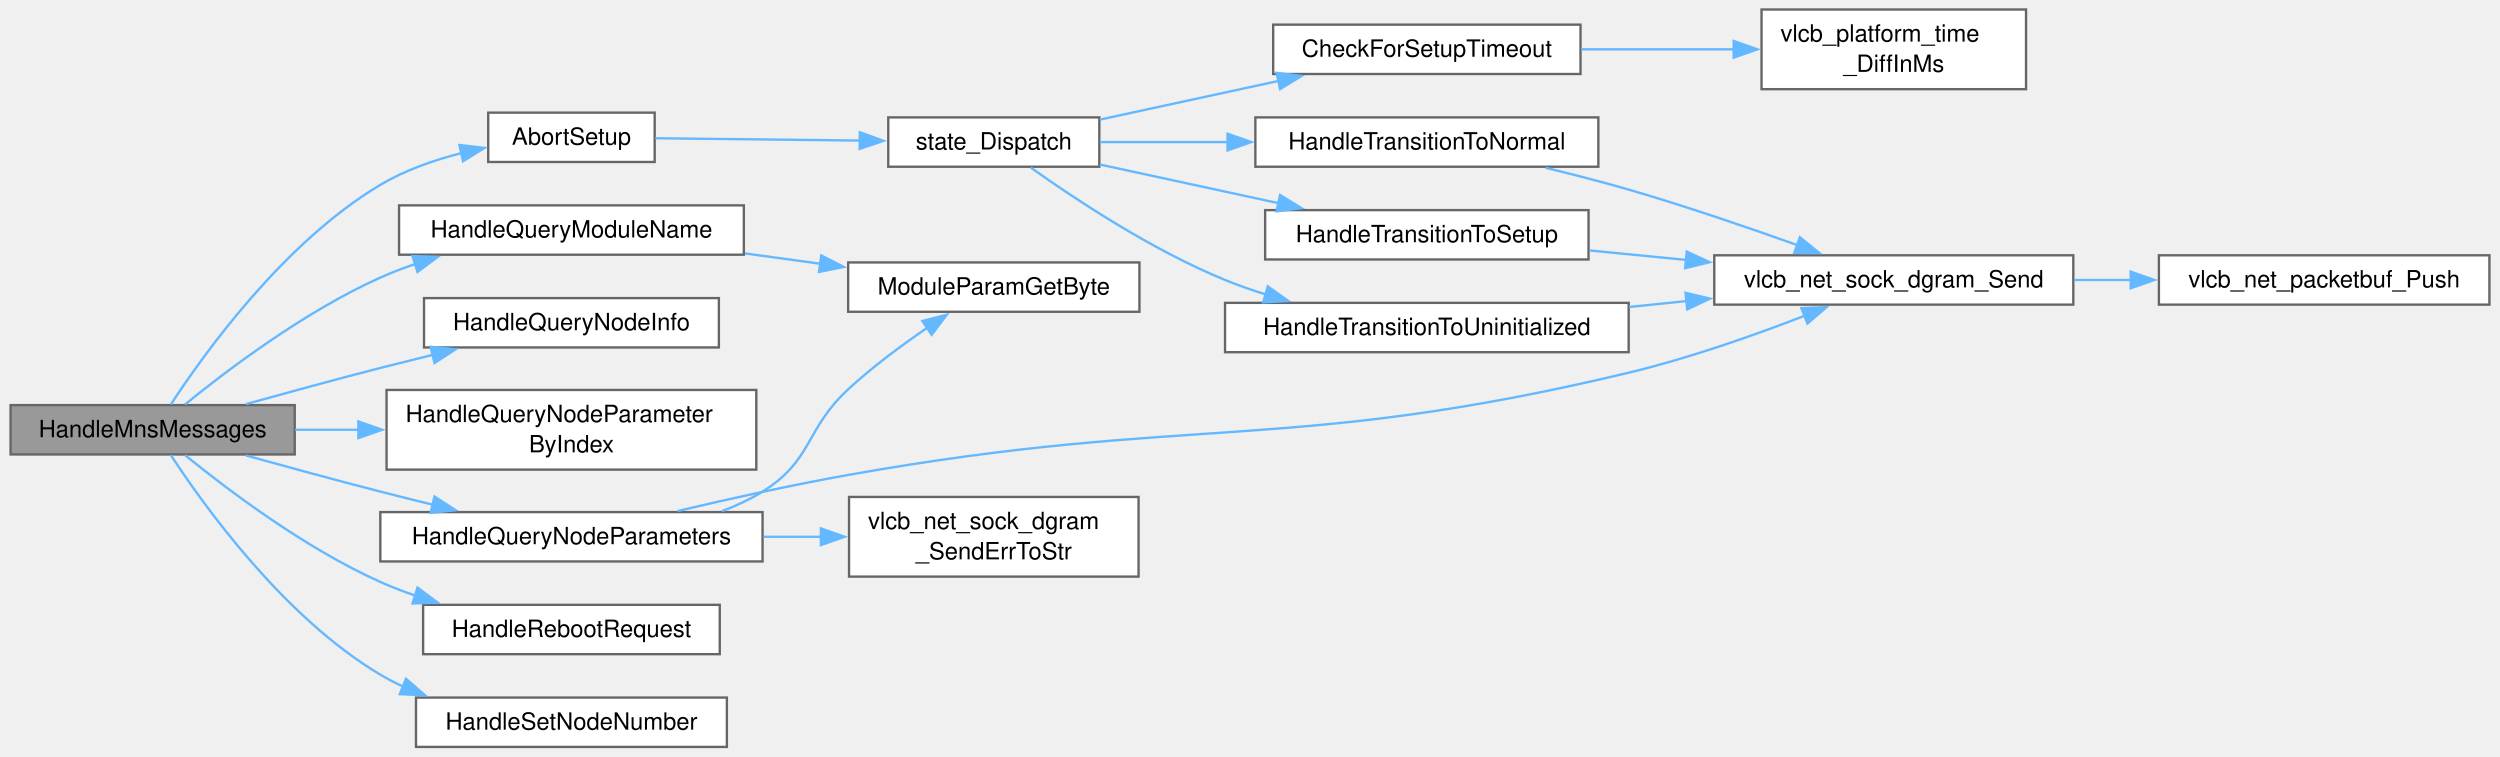
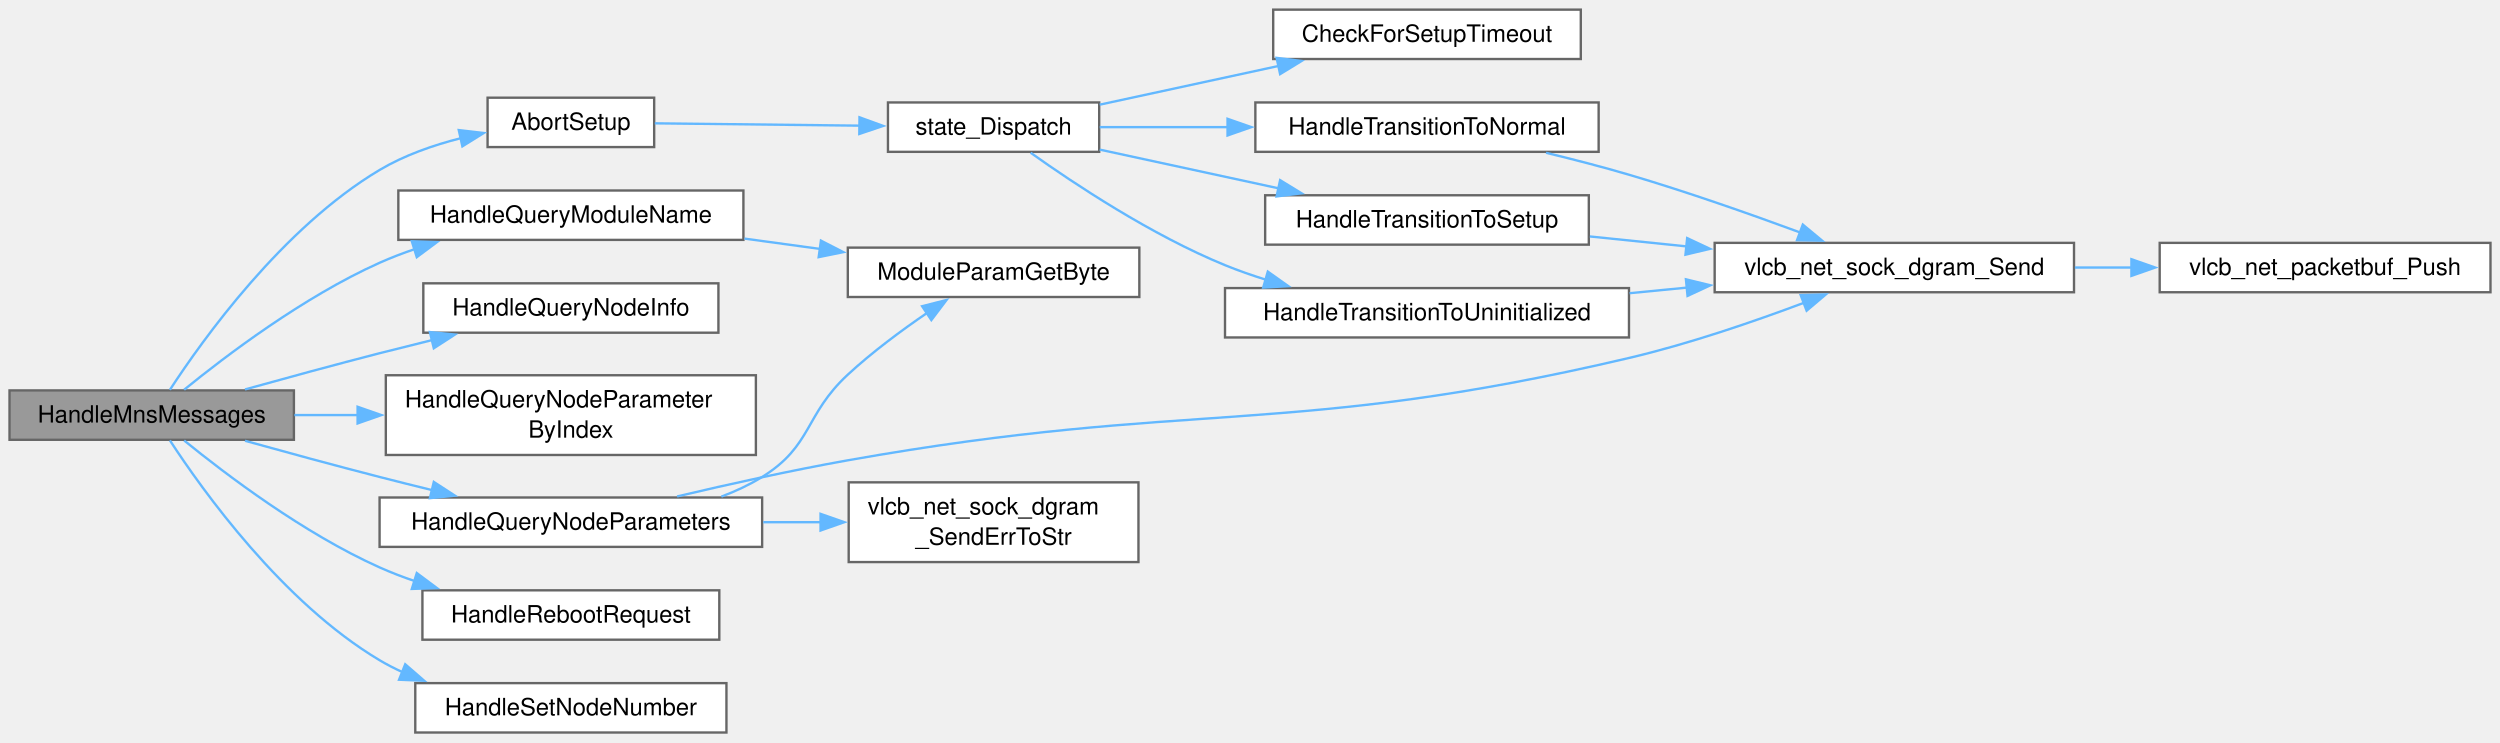
- <svg xmlns="http://www.w3.org/2000/svg" xmlns:xlink="http://www.w3.org/1999/xlink" width="1051pt" height="318pt" viewBox="0.00 0.00 1050.50 318.12">
-   <g id="graph0" class="graph" transform="scale(1 1) rotate(0) translate(4 314.12)">
+ <svg xmlns="http://www.w3.org/2000/svg" xmlns:xlink="http://www.w3.org/1999/xlink" width="1051pt" height="312pt" viewBox="0.00 0.00 1050.50 311.75">
+   <g id="graph0" class="graph" transform="scale(1 1) rotate(0) translate(4 307.75)">
    <g id="Node000001" class="node">
      <g id="a_Node000001">
        <a xlink:title=" ">
          <polygon fill="#999999" stroke="#666666" points="119.5,-143.75 0,-143.75 0,-123 119.5,-123 119.5,-143.75" />
          <text text-anchor="middle" x="59.75" y="-130.25" font-family="Helvetica,sans-Serif" font-size="10.00">HandleMnsMessages</text>
        </a>
      </g>
    </g>
    <g id="Node000002" class="node">
      <g id="a_Node000002">
        <a xlink:href="module_8c.html#abbdf441a7d8267aadf96102dc719cd2a" target="_top" xlink:title=" ">
          <polygon fill="white" stroke="#666666" points="270.88,-266.75 200.88,-266.75 200.88,-246 270.88,-246 270.88,-266.75" />
          <text text-anchor="middle" x="235.88" y="-253.25" font-family="Helvetica,sans-Serif" font-size="10.00">AbortSetup</text>
        </a>
      </g>
    </g>
    <g id="edge1_Node000001_Node000002" class="edge">
      <g id="a_edge1_Node000001_Node000002">
        <a xlink:title=" ">
          <path fill="none" stroke="#63b8ff" d="M67.39,-144C81.12,-165.06 114.79,-212.14 155.5,-236.38 165.86,-242.54 178.08,-246.82 189.78,-249.78" />
          <polygon fill="#63b8ff" stroke="#63b8ff" points="188.77,-253.14 199.29,-251.91 190.29,-246.31 188.77,-253.14" />
        </a>
      </g>
    </g>
-     <g id="Node000011" class="node">
-       <g id="a_Node000011">
+     <g id="Node000010" class="node">
+       <g id="a_Node000010">
        <a xlink:href="module_8c.html#ad27d42d9eb11253063b80a2d3f12a792" target="_top" xlink:title=" ">
          <polygon fill="white" stroke="#666666" points="308.38,-227.75 163.38,-227.75 163.38,-207 308.38,-207 308.38,-227.75" />
          <text text-anchor="middle" x="235.88" y="-214.25" font-family="Helvetica,sans-Serif" font-size="10.00">HandleQueryModuleName</text>
        </a>
      </g>
    </g>
-     <g id="edge12_Node000001_Node000011" class="edge">
-       <g id="a_edge12_Node000001_Node000011">
+     <g id="edge11_Node000001_Node000010" class="edge">
+       <g id="a_edge11_Node000001_Node000010">
        <a xlink:title=" ">
          <path fill="none" stroke="#63b8ff" d="M73.38,-144.04C90.78,-158.21 123.61,-183.11 155.5,-197.38 160.28,-199.51 165.32,-201.45 170.46,-203.19" />
          <polygon fill="#63b8ff" stroke="#63b8ff" points="169.04,-206.42 179.63,-206.07 171.13,-199.74 169.04,-206.42" />
        </a>
      </g>
    </g>
-     <g id="Node000013" class="node">
-       <g id="a_Node000013">
+     <g id="Node000012" class="node">
+       <g id="a_Node000012">
        <a xlink:href="module_8c.html#a877cfd06d4e98451411f103b18df1c77" target="_top" xlink:title=" ">
          <polygon fill="white" stroke="#666666" points="297.88,-188.75 173.88,-188.75 173.88,-168 297.88,-168 297.88,-188.75" />
          <text text-anchor="middle" x="235.88" y="-175.25" font-family="Helvetica,sans-Serif" font-size="10.00">HandleQueryNodeInfo</text>
        </a>
      </g>
    </g>
-     <g id="edge14_Node000001_Node000013" class="edge">
-       <g id="a_edge14_Node000001_Node000013">
+     <g id="edge13_Node000001_Node000012" class="edge">
+       <g id="a_edge13_Node000001_Node000012">
        <a xlink:title=" ">
          <path fill="none" stroke="#63b8ff" d="M98.94,-144.16C116.18,-148.95 136.83,-154.58 155.5,-159.38 162.61,-161.2 170.09,-163.07 177.5,-164.88" />
          <polygon fill="#63b8ff" stroke="#63b8ff" points="176.63,-168.27 187.17,-167.22 178.28,-161.46 176.63,-168.27" />
        </a>
      </g>
    </g>
-     <g id="Node000014" class="node">
-       <g id="a_Node000014">
+     <g id="Node000013" class="node">
+       <g id="a_Node000013">
        <a xlink:href="module_8c.html#ad4399b840bba2ff9c72a1c7956d4b033" target="_top" xlink:title=" ">
          <polygon fill="white" stroke="#666666" points="313.62,-150.12 158.12,-150.12 158.12,-116.62 313.62,-116.62 313.62,-150.12" />
          <text text-anchor="start" x="166.12" y="-136.62" font-family="Helvetica,sans-Serif" font-size="10.00">HandleQueryNodeParameter</text>
          <text text-anchor="middle" x="235.88" y="-123.88" font-family="Helvetica,sans-Serif" font-size="10.00">ByIndex</text>
        </a>
      </g>
    </g>
-     <g id="edge15_Node000001_Node000014" class="edge">
-       <g id="a_edge15_Node000001_Node000014">
+     <g id="edge14_Node000001_Node000013" class="edge">
+       <g id="a_edge14_Node000001_Node000013">
        <a xlink:title=" ">
          <path fill="none" stroke="#63b8ff" d="M119.7,-133.38C128.3,-133.38 137.32,-133.38 146.35,-133.38" />
          <polygon fill="#63b8ff" stroke="#63b8ff" points="146.26,-136.88 156.26,-133.38 146.26,-129.88 146.26,-136.88" />
        </a>
      </g>
    </g>
-     <g id="Node000015" class="node">
-       <g id="a_Node000015">
+     <g id="Node000014" class="node">
+       <g id="a_Node000014">
        <a xlink:href="module_8c.html#a01dc6700d3926d16f6ebfb5e3611e6c2" target="_top" xlink:title=" ">
          <polygon fill="white" stroke="#666666" points="316.25,-98.75 155.5,-98.75 155.5,-78 316.25,-78 316.25,-98.75" />
          <text text-anchor="middle" x="235.88" y="-85.25" font-family="Helvetica,sans-Serif" font-size="10.00">HandleQueryNodeParameters</text>
        </a>
      </g>
    </g>
-     <g id="edge16_Node000001_Node000015" class="edge">
-       <g id="a_edge16_Node000001_Node000015">
+     <g id="edge15_Node000001_Node000014" class="edge">
+       <g id="a_edge15_Node000001_Node000014">
        <a xlink:title=" ">
          <path fill="none" stroke="#63b8ff" d="M98.94,-122.59C116.18,-117.8 136.83,-112.17 155.5,-107.38 162.61,-105.55 170.09,-103.68 177.5,-101.87" />
          <polygon fill="#63b8ff" stroke="#63b8ff" points="178.28,-105.29 187.17,-99.53 176.63,-98.48 178.28,-105.29" />
        </a>
      </g>
    </g>
-     <g id="Node000017" class="node">
-       <g id="a_Node000017">
+     <g id="Node000016" class="node">
+       <g id="a_Node000016">
        <a xlink:href="module_8c.html#a348f39a99d076c328cca26f3d5b55d48" target="_top" xlink:title=" ">
          <polygon fill="white" stroke="#666666" points="298.25,-59.75 173.5,-59.75 173.5,-39 298.25,-39 298.25,-59.75" />
          <text text-anchor="middle" x="235.88" y="-46.25" font-family="Helvetica,sans-Serif" font-size="10.00">HandleRebootRequest</text>
        </a>
      </g>
    </g>
-     <g id="edge20_Node000001_Node000017" class="edge">
-       <g id="a_edge20_Node000001_Node000017">
+     <g id="edge19_Node000001_Node000016" class="edge">
+       <g id="a_edge19_Node000001_Node000016">
        <a xlink:title=" ">
          <path fill="none" stroke="#63b8ff" d="M73.38,-122.71C90.78,-108.54 123.61,-83.64 155.5,-69.38 160.28,-67.24 165.32,-65.3 170.46,-63.56" />
          <polygon fill="#63b8ff" stroke="#63b8ff" points="171.13,-67.01 179.63,-60.68 169.04,-60.33 171.13,-67.01" />
        </a>
      </g>
    </g>
-     <g id="Node000018" class="node">
-       <g id="a_Node000018">
+     <g id="Node000017" class="node">
+       <g id="a_Node000017">
        <a xlink:href="module_8c.html#ae7098558cb9399bcbfe5f9a51f9e9b36" target="_top" xlink:title=" ">
          <polygon fill="white" stroke="#666666" points="301.25,-20.75 170.5,-20.75 170.5,0 301.25,0 301.25,-20.75" />
          <text text-anchor="middle" x="235.88" y="-7.25" font-family="Helvetica,sans-Serif" font-size="10.00">HandleSetNodeNumber</text>
        </a>
      </g>
    </g>
-     <g id="edge21_Node000001_Node000018" class="edge">
-       <g id="a_edge21_Node000001_Node000018">
+     <g id="edge20_Node000001_Node000017" class="edge">
+       <g id="a_edge20_Node000001_Node000017">
        <a xlink:title=" ">
          <path fill="none" stroke="#63b8ff" d="M67.39,-122.75C81.12,-101.69 114.79,-54.61 155.5,-30.38 158.61,-28.52 161.89,-26.84 165.28,-25.31" />
          <polygon fill="#63b8ff" stroke="#63b8ff" points="166.27,-28.68 174.27,-21.74 163.68,-22.18 166.27,-28.68" />
        </a>
      </g>
    </g>
    <g id="Node000003" class="node">
      <g id="a_Node000003">
        <a xlink:href="state__machine_8c.html#a3d333fba19ed5ffbaabc4663ef9e2abc" target="_top" xlink:title=" ">
          <polygon fill="white" stroke="#666666" points="457.88,-264.75 369.12,-264.75 369.12,-244 457.88,-244 457.88,-264.75" />
          <text text-anchor="middle" x="413.5" y="-251.25" font-family="Helvetica,sans-Serif" font-size="10.00">state_Dispatch</text>
        </a>
      </g>
    </g>
    <g id="edge2_Node000002_Node000003" class="edge">
      <g id="a_edge2_Node000002_Node000003">
        <a xlink:title=" ">
          <path fill="none" stroke="#63b8ff" d="M271.15,-255.98C295.63,-255.71 329.09,-255.32 357.3,-255" />
          <polygon fill="#63b8ff" stroke="#63b8ff" points="357.16,-258.51 367.12,-254.89 357.08,-251.51 357.16,-258.51" />
        </a>
      </g>
    </g>
    <g id="Node000004" class="node">
      <g id="a_Node000004">
        <a xlink:href="state__machine_8c.html#a6c338e6311730773d98d58f8aa921012" target="_top" xlink:title=" ">
          <polygon fill="white" stroke="#666666" points="660.25,-303.75 531,-303.75 531,-283 660.25,-283 660.25,-303.75" />
          <text text-anchor="middle" x="595.62" y="-290.25" font-family="Helvetica,sans-Serif" font-size="10.00">CheckForSetupTimeout</text>
        </a>
      </g>
    </g>
    <g id="edge3_Node000003_Node000004" class="edge">
      <g id="a_edge3_Node000003_Node000004">
        <a xlink:title=" ">
          <path fill="none" stroke="#63b8ff" d="M458.1,-263.82C480.68,-268.7 508.61,-274.75 533.32,-280.1" />
          <polygon fill="#63b8ff" stroke="#63b8ff" points="532.42,-283.49 542.93,-282.18 533.9,-276.65 532.42,-283.49" />
        </a>
      </g>
    </g>
-     <g id="Node000006" class="node">
-       <g id="a_Node000006">
+     <g id="Node000005" class="node">
+       <g id="a_Node000005">
        <a xlink:href="state__machine_8c.html#a219b685fd854a0765878acc44e9f3111" target="_top" xlink:title=" ">
          <polygon fill="white" stroke="#666666" points="667.75,-264.75 523.5,-264.75 523.5,-244 667.75,-244 667.75,-264.75" />
          <text text-anchor="middle" x="595.62" y="-251.25" font-family="Helvetica,sans-Serif" font-size="10.00">HandleTransitionToNormal</text>
        </a>
      </g>
    </g>
-     <g id="edge5_Node000003_Node000006" class="edge">
-       <g id="a_edge5_Node000003_Node000006">
+     <g id="edge4_Node000003_Node000005" class="edge">
+       <g id="a_edge4_Node000003_Node000005">
        <a xlink:title=" ">
          <path fill="none" stroke="#63b8ff" d="M458.1,-254.38C474.31,-254.38 493.29,-254.38 511.85,-254.38" />
          <polygon fill="#63b8ff" stroke="#63b8ff" points="511.81,-257.88 521.81,-254.38 511.81,-250.88 511.81,-257.88" />
        </a>
      </g>
    </g>
-     <g id="Node000009" class="node">
-       <g id="a_Node000009">
+     <g id="Node000008" class="node">
+       <g id="a_Node000008">
        <a xlink:href="state__machine_8c.html#a454533bb18a4f7d35e37e49479a0be7a" target="_top" xlink:title=" ">
          <polygon fill="white" stroke="#666666" points="663.62,-225.75 527.62,-225.75 527.62,-205 663.62,-205 663.62,-225.75" />
          <text text-anchor="middle" x="595.62" y="-212.25" font-family="Helvetica,sans-Serif" font-size="10.00">HandleTransitionToSetup</text>
        </a>
      </g>
    </g>
-     <g id="edge8_Node000003_Node000009" class="edge">
-       <g id="a_edge8_Node000003_Node000009">
+     <g id="edge7_Node000003_Node000008" class="edge">
+       <g id="a_edge7_Node000003_Node000008">
        <a xlink:title=" ">
          <path fill="none" stroke="#63b8ff" d="M458.1,-244.93C480.68,-240.05 508.61,-234 533.32,-228.65" />
          <polygon fill="#63b8ff" stroke="#63b8ff" points="533.9,-232.1 542.93,-226.57 532.42,-225.26 533.9,-232.1" />
        </a>
      </g>
    </g>
-     <g id="Node000010" class="node">
-       <g id="a_Node000010">
+     <g id="Node000009" class="node">
+       <g id="a_Node000009">
        <a xlink:href="state__machine_8c.html#a33506340e66a1f297917a2be79b70b0e" target="_top" xlink:title=" ">
          <polygon fill="white" stroke="#666666" points="680.5,-186.75 510.75,-186.75 510.75,-166 680.5,-166 680.5,-186.75" />
          <text text-anchor="middle" x="595.62" y="-173.25" font-family="Helvetica,sans-Serif" font-size="10.00">HandleTransitionToUninitialized</text>
        </a>
      </g>
    </g>
-     <g id="edge10_Node000003_Node000010" class="edge">
-       <g id="a_edge10_Node000003_Node000010">
+     <g id="edge9_Node000003_Node000009" class="edge">
+       <g id="a_edge9_Node000003_Node000009">
        <a xlink:title=" ">
          <path fill="none" stroke="#63b8ff" d="M429.07,-243.62C447.3,-230.64 479.87,-209 510.75,-196.38 516.29,-194.11 522.15,-192.06 528.09,-190.22" />
          <polygon fill="#63b8ff" stroke="#63b8ff" points="528.73,-193.68 537.37,-187.55 526.79,-186.95 528.73,-193.68" />
        </a>
      </g>
    </g>
-     <g id="Node000005" class="node">
-       <g id="a_Node000005">
-         <a xlink:href="time_8h.html#ab82b0190a9360bc97f1249408977c866" target="_top" xlink:title=" ">
-           <polygon fill="white" stroke="#666666" points="847.62,-310.12 736.38,-310.12 736.38,-276.62 847.62,-276.62 847.62,-310.12" />
-           <text text-anchor="start" x="744.38" y="-296.62" font-family="Helvetica,sans-Serif" font-size="10.00">vlcb_platform_time</text>
-           <text text-anchor="middle" x="792" y="-283.88" font-family="Helvetica,sans-Serif" font-size="10.00">_DiffInMs</text>
-         </a>
-       </g>
-     </g>
-     <g id="edge4_Node000004_Node000005" class="edge">
-       <g id="a_edge4_Node000004_Node000005">
-         <a xlink:title=" ">
-           <path fill="none" stroke="#63b8ff" d="M660.54,-293.38C681.17,-293.38 704.08,-293.38 724.87,-293.38" />
-           <polygon fill="#63b8ff" stroke="#63b8ff" points="724.66,-296.88 734.66,-293.38 724.66,-289.88 724.66,-296.88" />
+     <g id="Node000006" class="node">
+       <g id="a_Node000006">
+         <a xlink:href="socket_2datagram_8c.html#a7da610c48db02cd38212ef1545d00f00" target="_top" xlink:title=" ">
+           <polygon fill="white" stroke="#666666" points="867.5,-205.75 716.5,-205.75 716.5,-185 867.5,-185 867.5,-205.75" />
+           <text text-anchor="middle" x="792" y="-192.25" font-family="Helvetica,sans-Serif" font-size="10.00">vlcb_net_sock_dgram_Send</text>
+         </a>
+       </g>
+     </g>
+     <g id="edge5_Node000005_Node000006" class="edge">
+       <g id="a_edge5_Node000005_Node000006">
+         <a xlink:title=" ">
+           <path fill="none" stroke="#63b8ff" d="M645.64,-243.6C657.14,-240.82 669.3,-237.68 680.5,-234.38 704.65,-227.26 731.27,-217.91 752.34,-210.14" />
+           <polygon fill="#63b8ff" stroke="#63b8ff" points="753.54,-213.43 761.69,-206.66 751.1,-206.87 753.54,-213.43" />
        </a>
      </g>
    </g>
    <g id="Node000007" class="node">
      <g id="a_Node000007">
-         <a xlink:href="socket_2datagram_8c.html#a7da610c48db02cd38212ef1545d00f00" target="_top" xlink:title=" ">
-           <polygon fill="white" stroke="#666666" points="867.5,-206.75 716.5,-206.75 716.5,-186 867.5,-186 867.5,-206.75" />
-           <text text-anchor="middle" x="792" y="-193.25" font-family="Helvetica,sans-Serif" font-size="10.00">vlcb_net_sock_dgram_Send</text>
+         <a xlink:href="packet__buf_8c.html#afa80d4fb078473100610ba106bd5cb46" target="_top" xlink:title=" ">
+           <polygon fill="white" stroke="#666666" points="1042.5,-205.75 903.5,-205.75 903.5,-185 1042.5,-185 1042.5,-205.75" />
+           <text text-anchor="middle" x="973" y="-192.25" font-family="Helvetica,sans-Serif" font-size="10.00">vlcb_net_packetbuf_Push</text>
        </a>
      </g>
    </g>
    <g id="edge6_Node000006_Node000007" class="edge">
      <g id="a_edge6_Node000006_Node000007">
        <a xlink:title=" ">
-           <path fill="none" stroke="#63b8ff" d="M645.62,-243.54C657.12,-240.76 669.29,-237.63 680.5,-234.38 704.28,-227.47 730.5,-218.51 751.44,-211.02" />
-           <polygon fill="#63b8ff" stroke="#63b8ff" points="752.52,-214.35 760.74,-207.67 750.15,-207.77 752.52,-214.35" />
-         </a>
-       </g>
-     </g>
-     <g id="Node000008" class="node">
-       <g id="a_Node000008">
-         <a xlink:href="packet__buf_8c.html#afa80d4fb078473100610ba106bd5cb46" target="_top" xlink:title=" ">
-           <polygon fill="white" stroke="#666666" points="1042.5,-206.75 903.5,-206.75 903.5,-186 1042.5,-186 1042.5,-206.75" />
-           <text text-anchor="middle" x="973" y="-193.25" font-family="Helvetica,sans-Serif" font-size="10.00">vlcb_net_packetbuf_Push</text>
-         </a>
-       </g>
-     </g>
-     <g id="edge7_Node000007_Node000008" class="edge">
-       <g id="a_edge7_Node000007_Node000008">
-         <a xlink:title=" ">
-           <path fill="none" stroke="#63b8ff" d="M867.87,-196.38C875.73,-196.38 883.73,-196.38 891.65,-196.38" />
-           <polygon fill="#63b8ff" stroke="#63b8ff" points="891.62,-199.88 901.62,-196.38 891.62,-192.88 891.62,-199.88" />
-         </a>
-       </g>
-     </g>
-     <g id="edge9_Node000009_Node000007" class="edge">
-       <g id="a_edge9_Node000009_Node000007">
-         <a xlink:title=" ">
-           <path fill="none" stroke="#63b8ff" d="M664.06,-208.78C677.17,-207.5 691.07,-206.14 704.69,-204.81" />
-           <polygon fill="#63b8ff" stroke="#63b8ff" points="704.92,-208.31 714.53,-203.85 704.24,-201.34 704.92,-208.31" />
-         </a>
-       </g>
-     </g>
-     <g id="edge11_Node000010_Node000007" class="edge">
-       <g id="a_edge11_Node000010_Node000007">
-         <a xlink:title=" ">
-           <path fill="none" stroke="#63b8ff" d="M680.75,-185.03C688.77,-185.86 696.91,-186.69 704.95,-187.52" />
-           <polygon fill="#63b8ff" stroke="#63b8ff" points="704.41,-190.98 714.71,-188.53 705.13,-184.02 704.41,-190.98" />
-         </a>
-       </g>
-     </g>
-     <g id="Node000012" class="node">
-       <g id="a_Node000012">
+           <path fill="none" stroke="#63b8ff" d="M867.87,-195.38C875.73,-195.38 883.73,-195.38 891.65,-195.38" />
+           <polygon fill="#63b8ff" stroke="#63b8ff" points="891.62,-198.88 901.62,-195.38 891.62,-191.88 891.62,-198.88" />
+         </a>
+       </g>
+     </g>
+     <g id="edge8_Node000008_Node000006" class="edge">
+       <g id="a_edge8_Node000008_Node000006">
+         <a xlink:title=" ">
+           <path fill="none" stroke="#63b8ff" d="M664.06,-208.44C677.17,-207.09 691.07,-205.66 704.69,-204.26" />
+           <polygon fill="#63b8ff" stroke="#63b8ff" points="704.94,-207.75 714.53,-203.24 704.23,-200.79 704.94,-207.75" />
+         </a>
+       </g>
+     </g>
+     <g id="edge10_Node000009_Node000006" class="edge">
+       <g id="a_edge10_Node000009_Node000006">
+         <a xlink:title=" ">
+           <path fill="none" stroke="#63b8ff" d="M680.75,-184.6C688.77,-185.38 696.91,-186.18 704.95,-186.96" />
+           <polygon fill="#63b8ff" stroke="#63b8ff" points="704.42,-190.43 714.71,-187.92 705.1,-183.46 704.42,-190.43" />
+         </a>
+       </g>
+     </g>
+     <g id="Node000011" class="node">
+       <g id="a_Node000011">
        <a xlink:href="param_8c.html#a508584590ac967bad9531182ab9e451d" target="_top" xlink:title=" ">
          <polygon fill="white" stroke="#666666" points="474.75,-203.75 352.25,-203.75 352.25,-183 474.75,-183 474.75,-203.75" />
          <text text-anchor="middle" x="413.5" y="-190.25" font-family="Helvetica,sans-Serif" font-size="10.00">ModuleParamGetByte</text>
        </a>
      </g>
    </g>
-     <g id="edge13_Node000011_Node000012" class="edge">
-       <g id="a_edge13_Node000011_Node000012">
+     <g id="edge12_Node000010_Node000011" class="edge">
+       <g id="a_edge12_Node000010_Node000011">
        <a xlink:title=" ">
          <path fill="none" stroke="#63b8ff" d="M308.82,-207.54C319.32,-206.11 330.14,-204.63 340.64,-203.19" />
          <polygon fill="#63b8ff" stroke="#63b8ff" points="340.95,-206.69 350.38,-201.86 340,-199.75 340.95,-206.69" />
        </a>
      </g>
    </g>
-     <g id="edge18_Node000015_Node000007" class="edge">
-       <g id="a_edge18_Node000015_Node000007">
-         <a xlink:title=" ">
-           <path fill="none" stroke="#63b8ff" d="M280.51,-99.2C302.02,-104.28 328.4,-110.13 352.25,-114.38 497.11,-140.13 537.4,-123.15 680.5,-157.38 705.77,-163.42 733.34,-173.14 754.61,-181.37" />
-           <polygon fill="#63b8ff" stroke="#63b8ff" points="753.12,-184.54 763.71,-184.95 755.69,-178.03 753.12,-184.54" />
-         </a>
-       </g>
-     </g>
-     <g id="edge17_Node000015_Node000012" class="edge">
-       <g id="a_edge17_Node000015_Node000012">
+     <g id="edge17_Node000014_Node000006" class="edge">
+       <g id="a_edge17_Node000014_Node000006">
+         <a xlink:title=" ">
+           <path fill="none" stroke="#63b8ff" d="M280.51,-99.2C302.02,-104.28 328.4,-110.13 352.25,-114.38 497.11,-140.13 537.26,-123.73 680.5,-157.38 705.56,-163.26 732.92,-172.65 754.15,-180.62" />
+           <polygon fill="#63b8ff" stroke="#63b8ff" points="752.64,-183.79 763.23,-184.09 755.14,-177.25 752.64,-183.79" />
+         </a>
+       </g>
+     </g>
+     <g id="edge16_Node000014_Node000011" class="edge">
+       <g id="a_edge16_Node000014_Node000011">
        <a xlink:title=" ">
          <path fill="none" stroke="#63b8ff" d="M299.12,-99.13C305.13,-101.38 310.95,-104.09 316.25,-107.38 337.44,-120.5 333.96,-133.44 352.25,-150.38 362.43,-159.8 374.74,-168.92 385.57,-176.32" />
          <polygon fill="#63b8ff" stroke="#63b8ff" points="383.47,-179.13 393.74,-181.75 387.35,-173.3 383.47,-179.13" />
        </a>
      </g>
    </g>
-     <g id="Node000016" class="node">
-       <g id="a_Node000016">
+     <g id="Node000015" class="node">
+       <g id="a_Node000015">
        <a xlink:href="socket_2datagram_8h.html#a396e9e0c1c9943bbb0cb52fe73967630" target="_top" xlink:title=" ">
          <polygon fill="white" stroke="#666666" points="474.38,-105.12 352.62,-105.12 352.62,-71.62 474.38,-71.62 474.38,-105.12" />
          <text text-anchor="start" x="360.62" y="-91.62" font-family="Helvetica,sans-Serif" font-size="10.00">vlcb_net_sock_dgram</text>
          <text text-anchor="middle" x="413.5" y="-78.88" font-family="Helvetica,sans-Serif" font-size="10.00">_SendErrToStr</text>
        </a>
      </g>
    </g>
-     <g id="edge19_Node000015_Node000016" class="edge">
-       <g id="a_edge19_Node000015_Node000016">
+     <g id="edge18_Node000014_Node000015" class="edge">
+       <g id="a_edge18_Node000014_Node000015">
        <a xlink:title=" ">
          <path fill="none" stroke="#63b8ff" d="M316.72,-88.38C324.76,-88.38 332.88,-88.38 340.83,-88.38" />
          <polygon fill="#63b8ff" stroke="#63b8ff" points="340.79,-91.88 350.79,-88.38 340.79,-84.88 340.79,-91.88" />
        </a>
      </g>
    </g>
  </g>
</svg>
